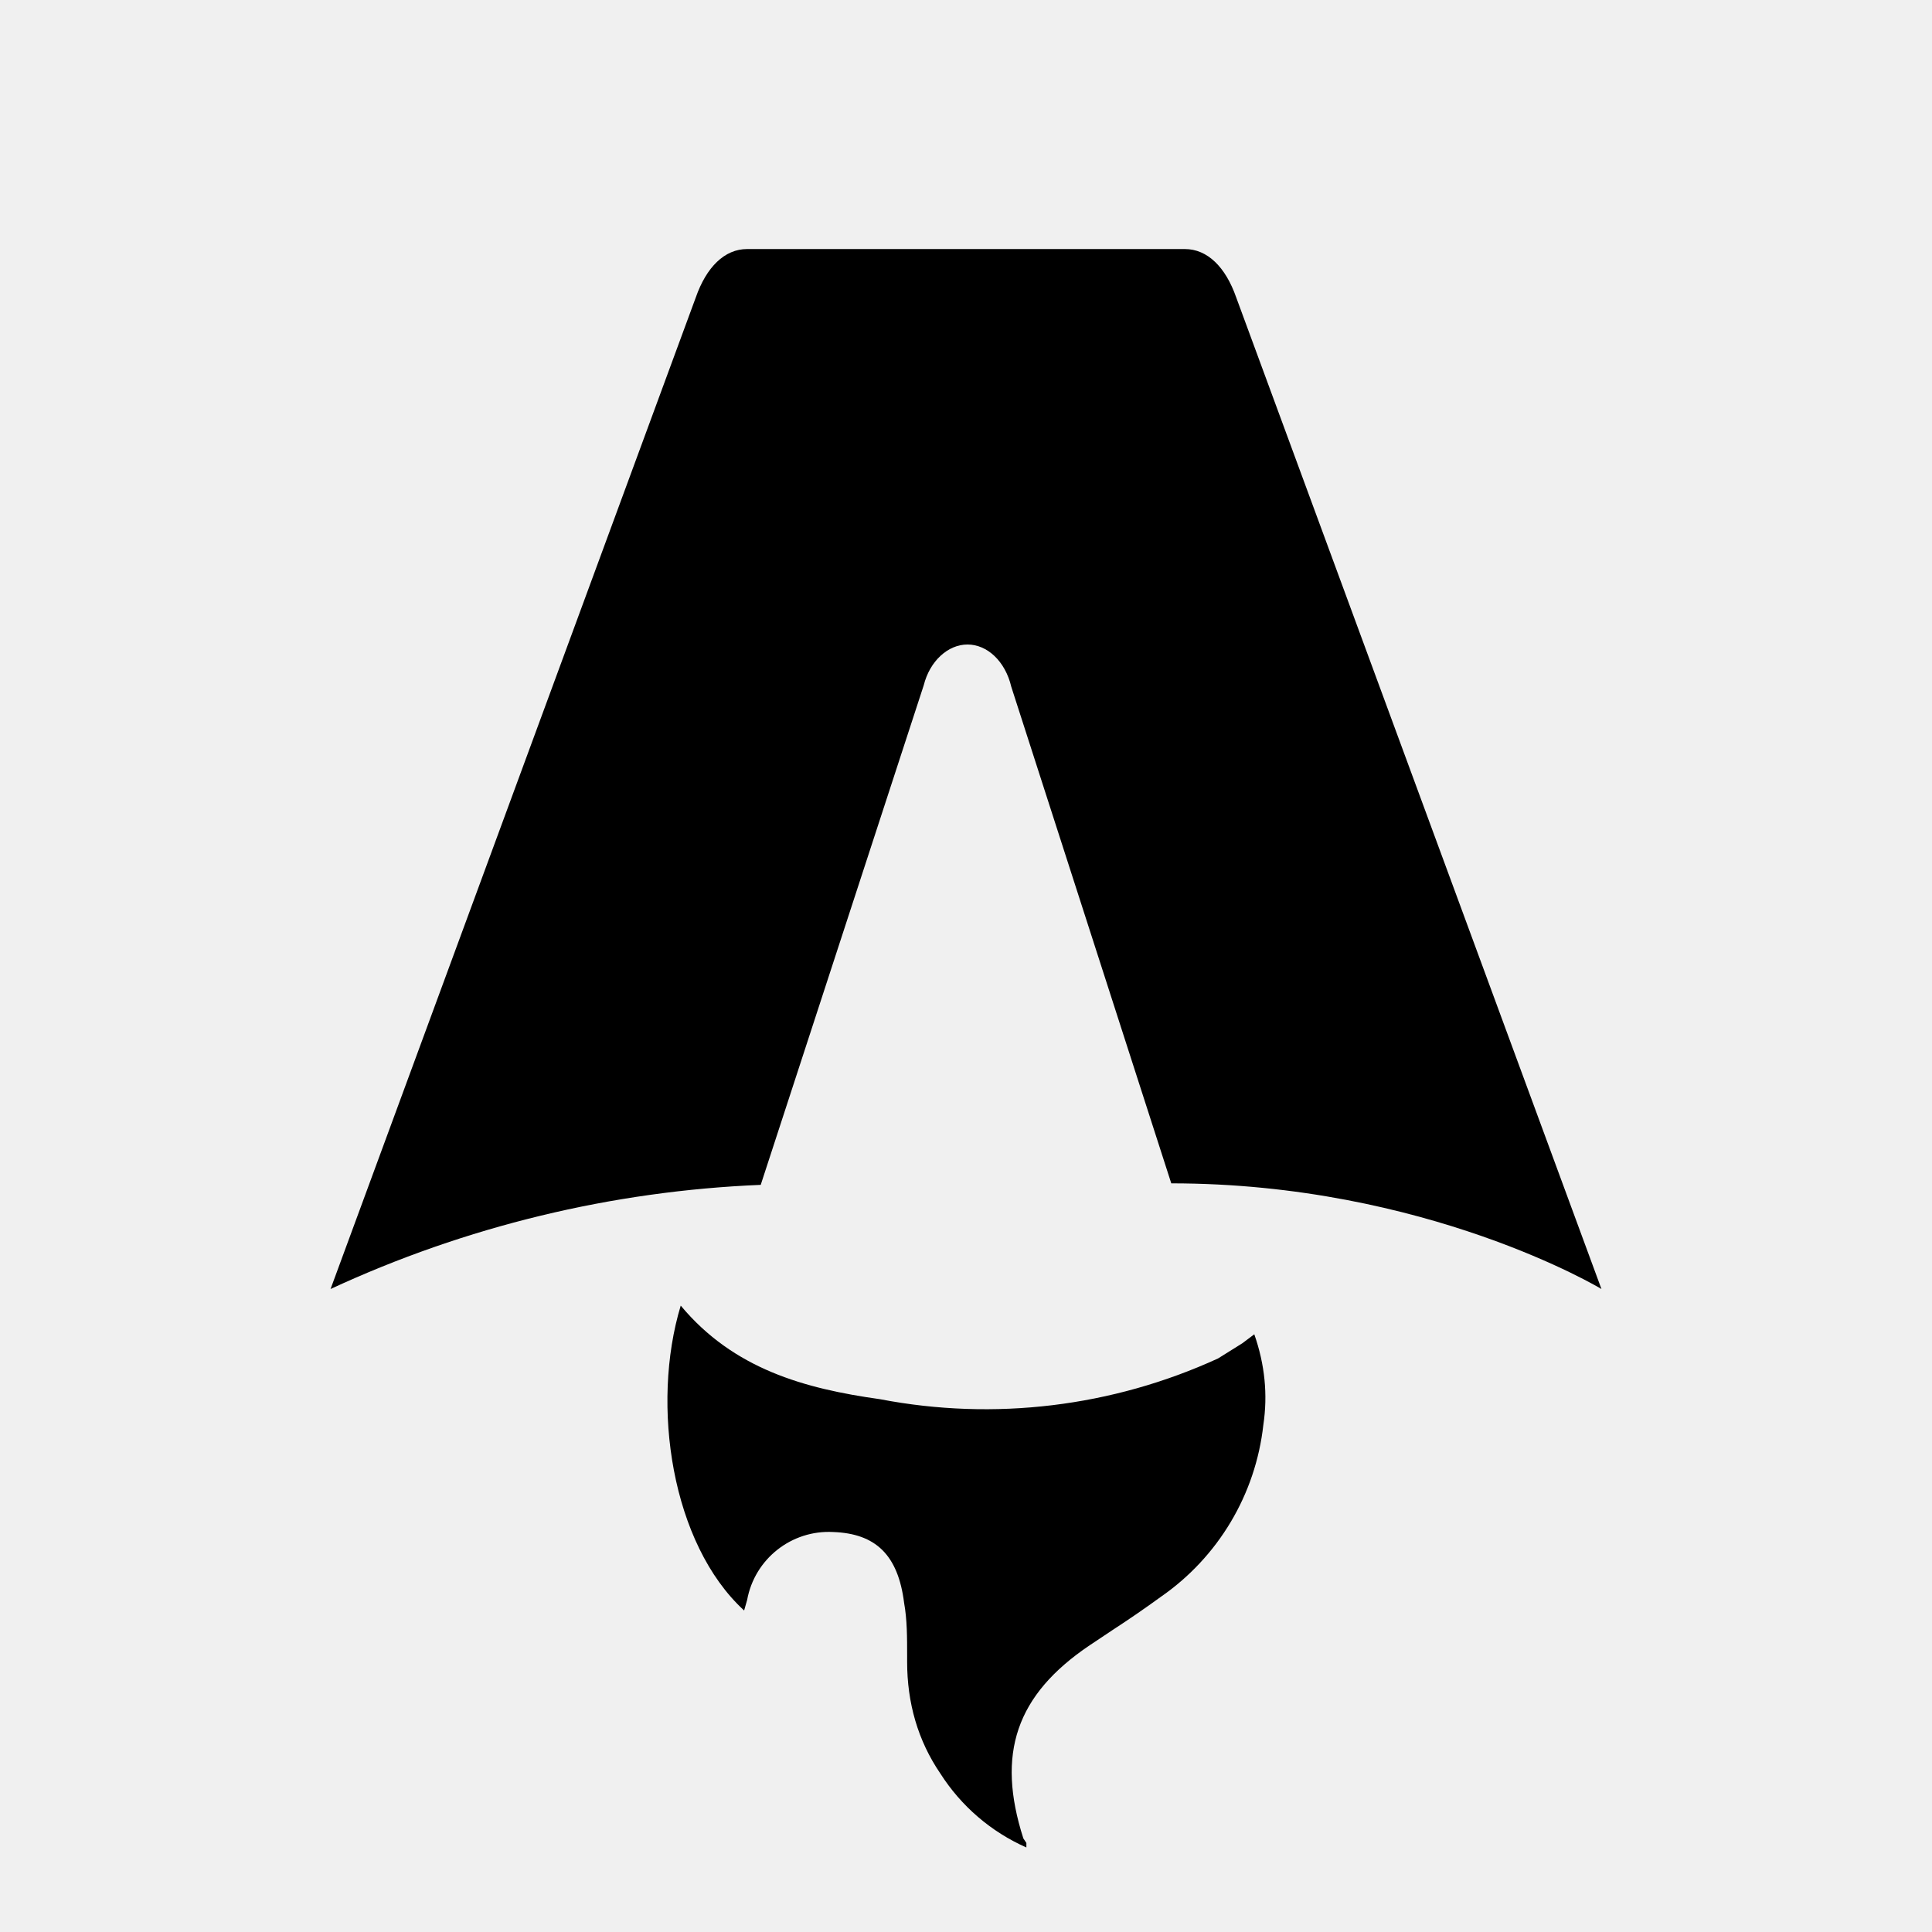
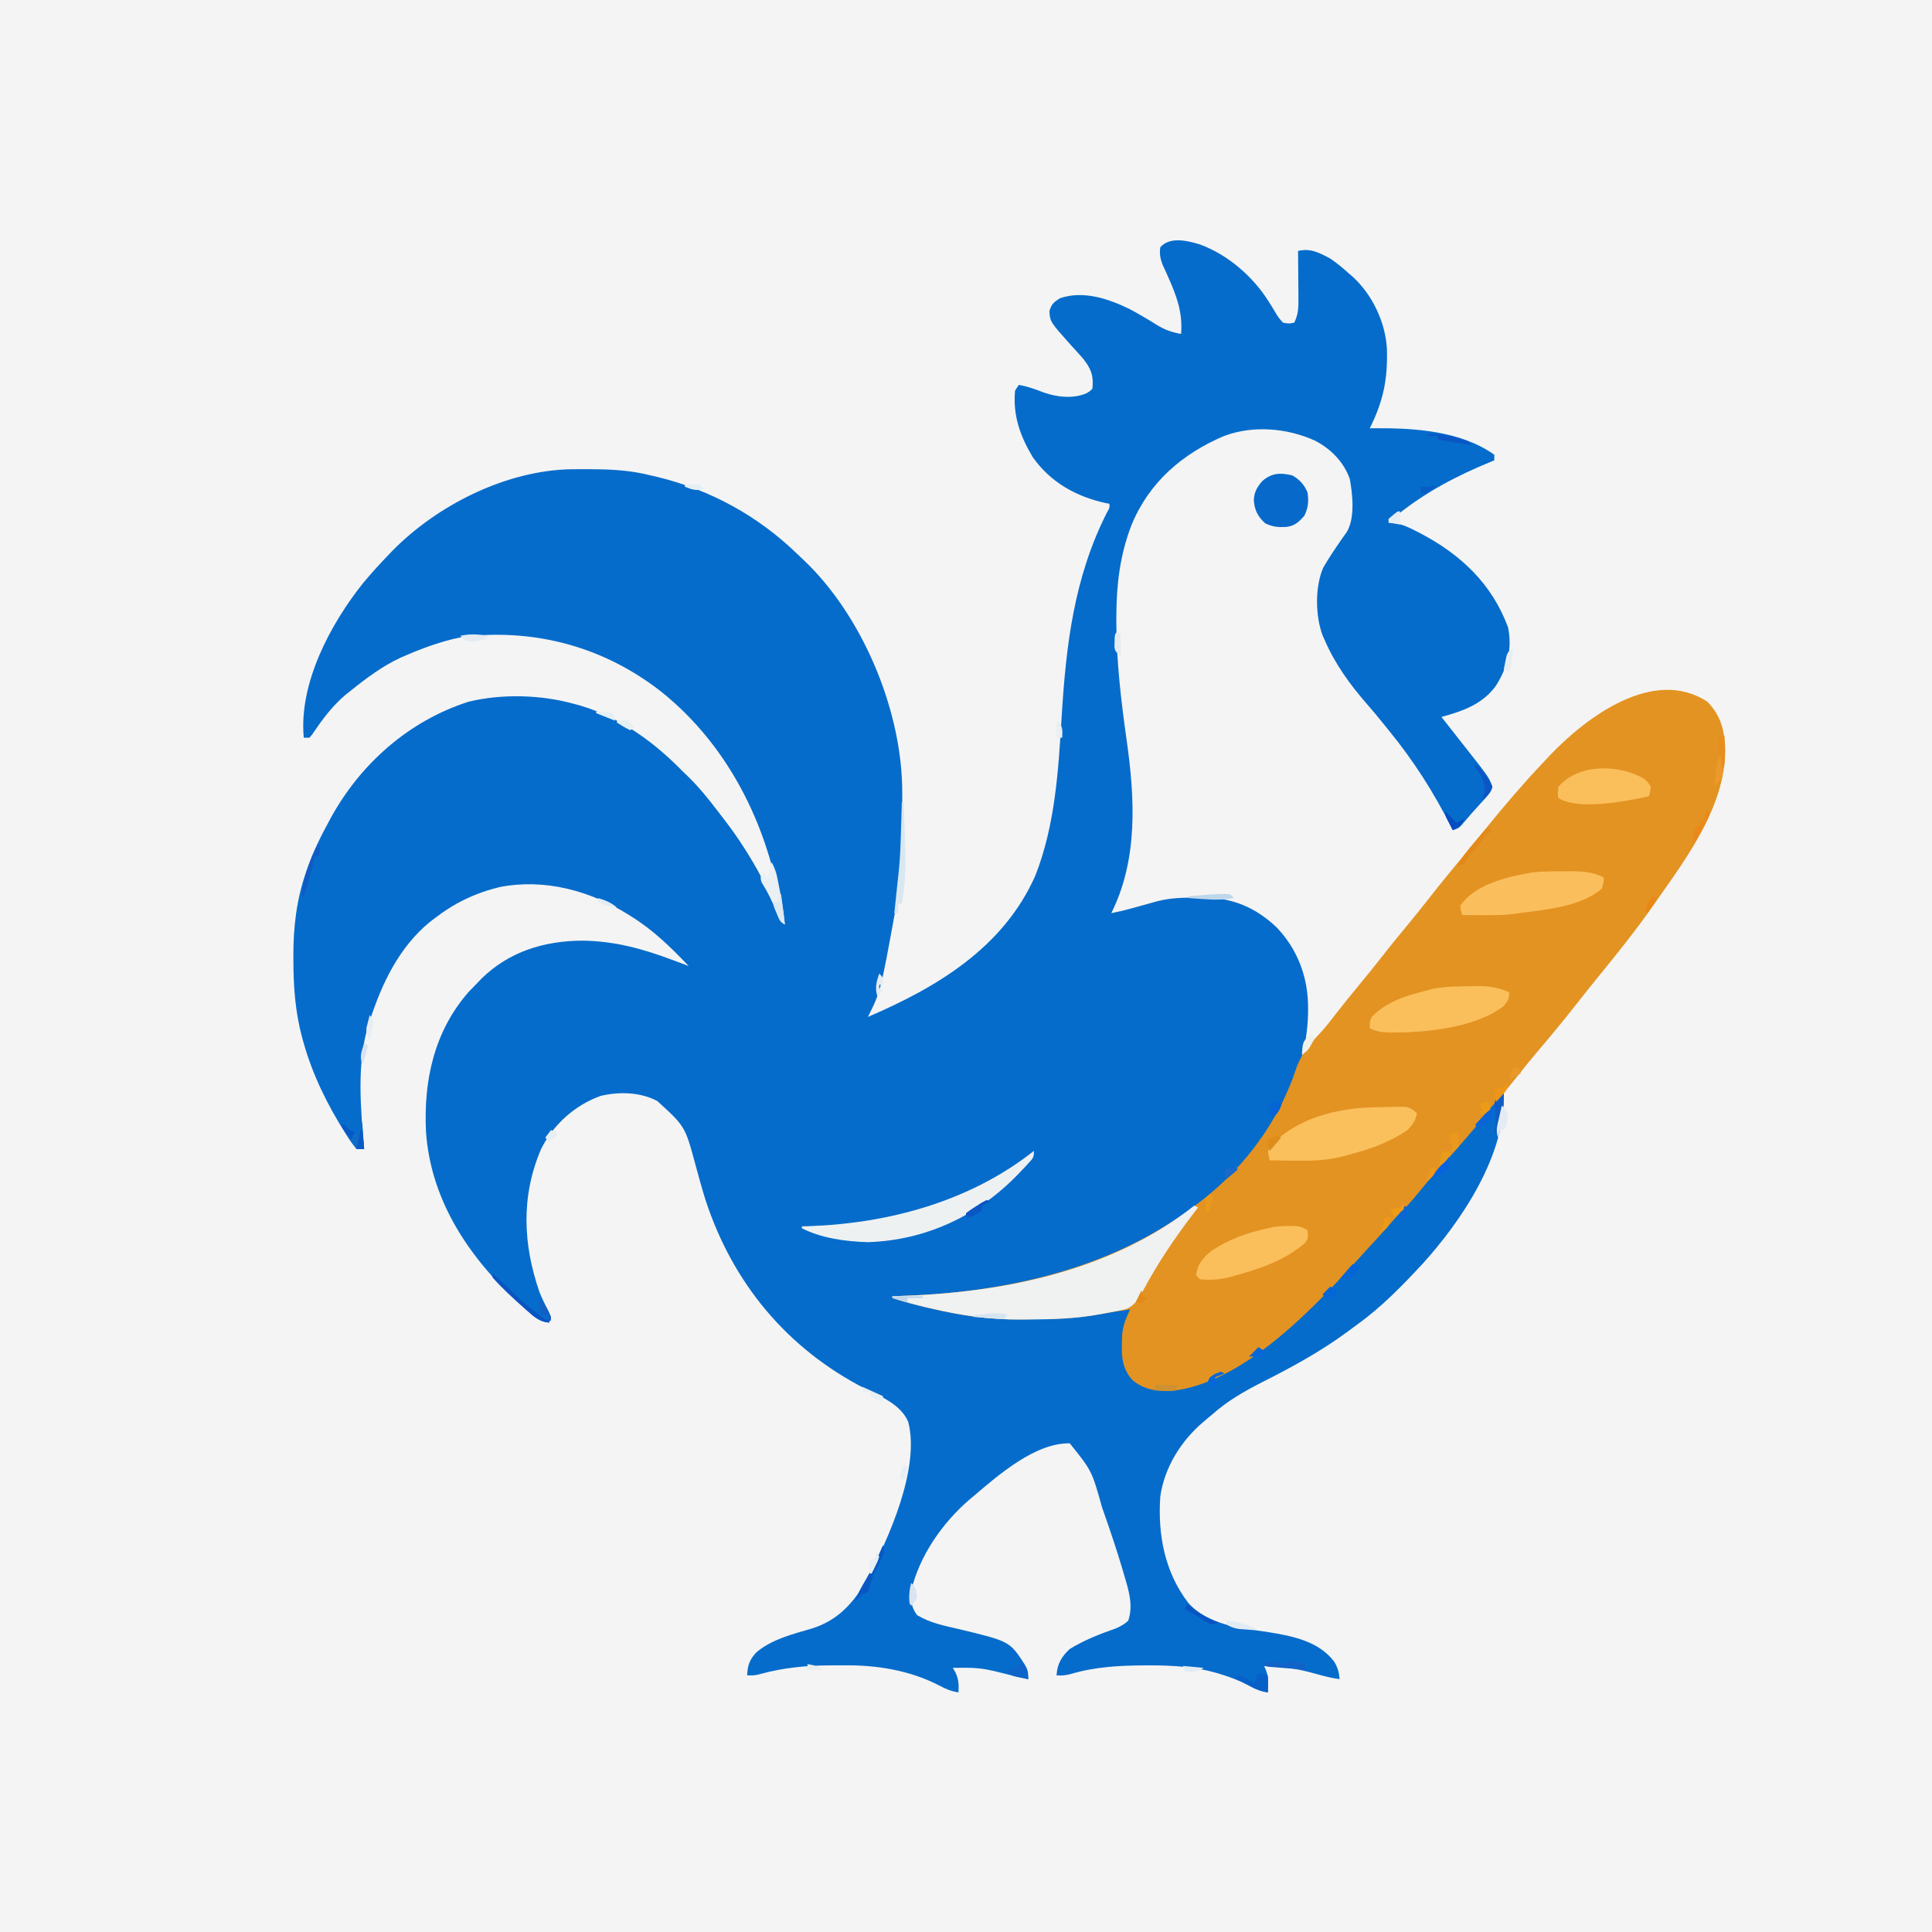
- <svg xmlns="http://www.w3.org/2000/svg" fill="none" viewBox="0 0 128 128">
-   <path d="M50.4 78.5a75.1 75.1 0 0 0-28.5 6.9l24.2-65.7c.7-2 1.9-3.2 3.4-3.2h29c1.5 0 2.7 1.2 3.4 3.2l24.2 65.7s-11.6-7-28.5-7L67 45.5c-.4-1.7-1.6-2.8-2.9-2.8-1.3 0-2.5 1.1-2.9 2.7L50.4 78.5Zm-1.1 28.2Zm-4.2-20.2c-2 6.6-.6 15.8 4.2 20.2a17.5 17.5 0 0 1 .2-.7 5.5 5.5 0 0 1 5.7-4.5c2.8.1 4.3 1.5 4.7 4.7.2 1.1.2 2.3.2 3.5v.4c0 2.7.7 5.2 2.2 7.4a13 13 0 0 0 5.7 4.9v-.3l-.2-.3c-1.8-5.6-.5-9.5 4.4-12.8l1.5-1a73 73 0 0 0 3.2-2.2 16 16 0 0 0 6.8-11.4c.3-2 .1-4-.6-6l-.8.6-1.6 1a37 37 0 0 1-22.4 2.7c-5-.7-9.7-2-13.2-6.2Z" />
-   <style>
-         path { fill: #000; }
-         @media (prefers-color-scheme: dark) {
-             path { fill: #FFF; }
-         }
-     </style>
+ <svg xmlns="http://www.w3.org/2000/svg" version="1.1" width="1024" height="1024">
+   <path d="M0 0 C337.92 0 675.84 0 1024 0 C1024 337.92 1024 675.84 1024 1024 C686.08 1024 348.16 1024 0 1024 C0 686.08 0 348.16 0 0 Z " fill="#F4F4F4" transform="translate(0,0)" />
+   <path d="M0 0 C14.817 5.475 28.071 16.921 36.441 30.273 C36.875 30.957 37.308 31.641 37.754 32.345 C38.614 33.721 39.455 35.109 40.273 36.51 C41.574 38.703 41.574 38.703 44 41.438 C47.21 42.024 47.21 42.024 50 41.438 C52.079 37.189 52.264 33.369 52.195 28.73 C52.192 28.005 52.19 27.28 52.187 26.532 C52.176 24.23 52.151 21.927 52.125 19.625 C52.115 18.058 52.106 16.491 52.098 14.924 C52.076 11.095 52.041 7.266 52 3.438 C58.63 1.886 63.102 4.327 69 7.438 C72.575 9.863 75.795 12.546 79 15.438 C79.625 15.97 80.25 16.502 80.895 17.051 C91.397 26.605 98.372 41.343 99.109 55.531 C99.525 71.668 97.183 83.033 90 97.438 C90.664 97.429 91.327 97.42 92.011 97.411 C113.295 97.254 138.007 98.674 156 111.438 C156 112.427 156 113.418 156 114.438 C155.448 114.663 154.895 114.889 154.326 115.121 C136.003 122.652 120.074 131.006 104.555 143.365 C103 144.438 103 144.438 100 145.438 C100 146.097 100 146.757 100 147.438 C101.495 147.575 101.495 147.575 103.02 147.715 C107.346 148.34 110.837 149.995 114.688 152 C115.385 152.359 116.083 152.717 116.802 153.087 C138.339 164.366 154.836 179.992 163.312 203 C165.602 214.446 162.96 224.375 156.715 234.117 C149.533 243.835 139.273 247.327 128 250.438 C128.678 251.297 129.356 252.157 130.055 253.043 C132.533 256.188 135.004 259.339 137.473 262.492 C138.893 264.301 140.319 266.106 141.746 267.91 C153.215 282.493 153.215 282.493 155 287.438 C153.918 291.024 151.319 293.478 148.812 296.188 C145.278 300.03 141.849 303.93 138.508 307.941 C137 309.438 137 309.438 134 310.438 C133.73 309.896 133.459 309.354 133.181 308.795 C123.866 290.257 113.115 273.496 100 257.438 C99.241 256.496 98.481 255.555 97.699 254.586 C94.624 250.795 91.53 247.03 88.312 243.359 C79.339 233.078 71.415 222.05 66 209.438 C65.682 208.734 65.363 208.03 65.035 207.305 C61.137 196.992 60.895 181.518 65.316 171.363 C68.237 166.287 71.49 161.426 74.847 156.628 C75.365 155.886 75.884 155.144 76.418 154.379 C76.89 153.716 77.362 153.053 77.848 152.369 C82.248 144.988 80.926 132.438 79.422 124.316 C76.218 115.215 69.327 108.301 60.875 103.938 C46.114 97.304 28.354 95.77 13 101.438 C-9.314 110.836 -27.078 126.153 -36.312 148.812 C-42.427 164.655 -44.251 180.221 -44.312 197.125 C-44.315 197.829 -44.318 198.533 -44.32 199.258 C-44.329 220.545 -41.832 241.727 -38.844 262.781 C-34.511 293.423 -32.705 325.848 -47 354.438 C-43.576 353.787 -40.233 352.995 -36.875 352.062 C-35.921 351.8 -34.967 351.537 -33.984 351.266 C-33 350.992 -32.015 350.719 -31 350.438 C-29.042 349.894 -27.084 349.352 -25.125 348.812 C-24.261 348.573 -23.398 348.333 -22.508 348.086 C-15.734 346.334 -9.35 346.219 -2.375 346.188 C-0.687 346.157 -0.687 346.157 1.035 346.125 C16.75 346.052 29.298 351.19 40.715 362.027 C51.97 373.898 57.425 388.777 57.312 405 C57.304 406.304 57.304 406.304 57.295 407.634 C56.638 443.193 35.472 475.411 10.859 499.708 C7.697 502.649 4.319 505.274 0.875 507.875 C0.125 508.442 -0.625 509.009 -1.398 509.594 C-7.698 514.302 -14.118 518.618 -21 522.438 C-21.801 522.884 -22.602 523.331 -23.428 523.792 C-66.626 547.656 -112.091 557.029 -161 558.438 C-132.468 565.821 -132.468 565.821 -103.242 568.641 C-102.016 568.651 -102.016 568.651 -100.764 568.661 C-98.134 568.679 -95.505 568.685 -92.875 568.688 C-91.98 568.689 -91.086 568.691 -90.164 568.693 C-74.894 568.694 -60.158 567.813 -45.246 564.336 C-42.097 563.615 -39.248 563.228 -36 563.438 C-36.289 564.107 -36.578 564.776 -36.875 565.465 C-39.326 571.804 -40.408 577.506 -40.438 584.25 C-40.447 584.954 -40.457 585.659 -40.467 586.385 C-40.371 592.345 -39.086 597.292 -34.812 601.688 C-26.805 606.67 -19.247 607.717 -9.969 605.816 C28.653 595.061 62.055 560.947 88.264 532.331 C89.954 530.488 91.653 528.655 93.355 526.824 C98.076 521.745 102.756 516.639 107.293 511.395 C109.336 509.052 111.417 506.745 113.5 504.438 C120.401 496.783 127.123 488.982 133.82 481.148 C135.89 478.729 137.968 476.318 140.055 473.914 C145.767 467.318 151.305 460.632 156.612 453.703 C157.72 452.265 158.857 450.849 160 449.438 C160.33 449.438 160.66 449.438 161 449.438 C162.462 482.124 138.78 517.435 117.772 540.537 C107.189 551.889 96.376 563.071 83.756 572.169 C81.878 573.526 80.026 574.915 78.172 576.305 C63.999 586.771 48.602 595.127 32.902 603.059 C23.302 607.928 14.622 612.952 6.537 620.087 C4.972 621.462 3.375 622.788 1.77 624.113 C-9.937 634.011 -18.75 648.046 -21 663.438 C-22.472 683.53 -18.701 703.787 -6.152 720.027 C4.458 731.908 21.385 733.231 36.271 735.504 C48.932 737.539 62.708 740.236 71 750.938 C72.984 753.999 73.732 756.77 74 760.438 C69.697 759.832 65.642 758.811 61.476 757.622 C52.23 755 43.617 753.596 34 753.438 C34.491 754.526 34.491 754.526 34.992 755.637 C35.996 758.427 36.213 760.315 36.125 763.25 C36.107 764.04 36.089 764.83 36.07 765.645 C36.036 766.532 36.036 766.532 36 767.438 C32.069 766.844 29.215 765.608 25.75 763.688 C20.806 761.161 15.927 759.268 10.625 757.688 C9.979 757.489 9.333 757.291 8.667 757.087 C-3.018 753.754 -14.974 753.075 -27.062 753.125 C-27.73 753.126 -28.397 753.127 -29.085 753.128 C-42.103 753.164 -55.316 753.84 -67.879 757.531 C-70.783 758.375 -73.003 758.619 -76 758.438 C-75.7 752.43 -73.334 748.445 -69 744.438 C-61.415 739.743 -53.127 736.547 -44.742 733.578 C-42.067 732.465 -40.136 731.386 -38 729.438 C-35.218 721.091 -37.841 713.107 -40.25 705 C-40.599 703.803 -40.948 702.606 -41.308 701.373 C-44.3 691.339 -47.649 681.437 -51.125 671.562 C-51.372 670.858 -51.619 670.153 -51.874 669.427 C-57.305 649.976 -57.305 649.976 -69 635.438 C-87.311 635.122 -106.784 652.199 -120 663.438 C-121.261 664.497 -121.261 664.497 -122.547 665.578 C-136.592 677.75 -148.678 695.105 -153 713.438 C-153.256 718.708 -153.116 722.056 -150 726.438 C-143.184 730.537 -136.076 732.014 -128.375 733.75 C-100.893 740.323 -100.893 740.323 -93 752.438 C-91.151 755.574 -91 756.57 -91 760.438 C-97.071 759.122 -103.091 757.675 -109.105 756.121 C-114.444 754.86 -119.385 754.319 -124.875 754.375 C-126.604 754.389 -126.604 754.389 -128.367 754.402 C-129.236 754.414 -130.105 754.426 -131 754.438 C-130.505 755.283 -130.01 756.129 -129.5 757 C-127.853 760.775 -127.756 763.366 -128 767.438 C-131.997 766.837 -134.959 765.546 -138.5 763.625 C-154.178 755.633 -171.427 752.897 -188.854 753.101 C-191 753.125 -193.144 753.122 -195.289 753.115 C-208.285 753.141 -220.99 754.309 -233.547 757.852 C-236 758.438 -236 758.438 -240 758.438 C-239.783 753.131 -238.706 749.982 -235.004 746.117 C-226.79 739.232 -215.802 736.55 -205.717 733.592 C-191.612 729.226 -183.071 719.504 -176.062 706.812 C-164.857 685.526 -148.292 648.548 -154.617 624.047 C-158.58 614.858 -168.823 610.772 -177.25 606.562 C-218.765 585.338 -247.625 550.615 -262.083 506.385 C-264.064 500.02 -265.808 493.589 -267.567 487.159 C-272.911 467.413 -272.911 467.413 -287.625 454 C-296.698 449.23 -307.693 448.967 -317.586 451.273 C-331.25 456.109 -342.986 466.638 -349.312 479.688 C-359.932 504.614 -358.82 530.13 -350 555.438 C-348.52 559.025 -346.825 562.489 -345.039 565.934 C-344 568.438 -344 568.438 -345 571.438 C-349.974 571.021 -352.855 568.448 -356.438 565.25 C-357.045 564.715 -357.653 564.181 -358.279 563.63 C-385.831 539.106 -407.557 508.245 -410.219 470.321 C-411.51 443.158 -405.986 417.204 -387.625 396.188 C-386.1 394.588 -384.559 393.004 -383 391.438 C-382.276 390.678 -381.551 389.919 -380.805 389.137 C-366.17 374.775 -347.559 369.134 -327.5 369 C-310.045 369.194 -295.227 373.342 -279 379.438 C-278.218 379.73 -277.435 380.023 -276.629 380.324 C-274.752 381.027 -272.876 381.732 -271 382.438 C-280.311 372.652 -289.521 363.623 -301 356.438 C-301.618 356.045 -302.236 355.652 -302.873 355.248 C-323.196 342.523 -347.15 336.001 -371.062 340.562 C-384.409 343.838 -395.171 349.061 -406 357.438 C-406.749 358.014 -407.498 358.59 -408.27 359.184 C-424.558 372.58 -433.653 391.81 -440 411.438 C-440.242 412.173 -440.483 412.909 -440.732 413.667 C-447.109 434.182 -444.787 458.295 -443 479.438 C-444.32 479.438 -445.64 479.438 -447 479.438 C-448.757 477.398 -450.136 475.509 -451.562 473.25 C-451.991 472.585 -452.419 471.92 -452.861 471.235 C-462.332 456.215 -470.17 440.557 -475 423.438 C-475.255 422.542 -475.511 421.647 -475.774 420.725 C-479.496 407.037 -480.469 393.607 -480.5 379.5 C-480.505 378.734 -480.509 377.969 -480.514 377.18 C-480.55 362.073 -478.857 347.126 -473.812 332.812 C-473.363 331.504 -473.363 331.504 -472.904 330.168 C-469.965 321.878 -466.237 314.131 -462 306.438 C-461.435 305.383 -460.871 304.329 -460.289 303.242 C-444.463 274.785 -418.92 252.384 -387.77 242.402 C-370.213 238.059 -349.417 238.647 -332 243.438 C-330.171 243.931 -330.171 243.931 -328.305 244.434 C-306.994 250.862 -289.419 263.623 -274 279.438 C-273.37 280.034 -272.739 280.631 -272.09 281.246 C-265.87 287.224 -260.601 293.72 -255.407 300.582 C-254.03 302.398 -252.637 304.201 -251.242 306.004 C-238.818 322.283 -228.93 340.579 -221 359.438 C-226.757 312.418 -248.155 266.822 -285.75 236.875 C-315.634 213.609 -351.23 203.77 -388.847 207.738 C-394.031 208.535 -399.014 209.824 -404 211.438 C-404.683 211.657 -405.366 211.877 -406.07 212.103 C-410.806 213.672 -415.416 215.472 -420 217.438 C-421.17 217.939 -422.341 218.44 -423.547 218.957 C-433.347 223.513 -441.607 229.698 -450 236.438 C-450.878 237.128 -451.756 237.819 -452.66 238.531 C-459.83 244.5 -465.429 252.107 -470.602 259.828 C-471.063 260.359 -471.525 260.89 -472 261.438 C-472.99 261.438 -473.98 261.438 -475 261.438 C-477.681 232.666 -460.975 201.36 -443.578 179.504 C-439.255 174.297 -434.687 169.318 -430 164.438 C-429.202 163.603 -429.202 163.603 -428.388 162.752 C-404.442 138.194 -367.829 119.765 -333.207 119.137 C-330.409 119.108 -327.611 119.111 -324.812 119.125 C-323.719 119.127 -323.719 119.127 -322.604 119.13 C-311.777 119.169 -301.533 119.744 -291 122.438 C-289.13 122.873 -289.13 122.873 -287.223 123.316 C-259.114 130.249 -234.178 143.943 -213.433 164.052 C-212.147 165.295 -210.844 166.52 -209.539 167.742 C-179.189 196.814 -158.841 245.157 -157.839 286.896 C-157.819 288.513 -157.806 290.129 -157.797 291.746 C-157.786 293.059 -157.786 293.059 -157.775 294.399 C-157.658 313.247 -157.641 331.828 -161 350.438 C-161.199 351.556 -161.397 352.675 -161.602 353.828 C-169.299 396.035 -169.299 396.035 -176 409.438 C-139.138 393.615 -104.238 372.679 -87.312 334.688 C-76.778 307.978 -75.036 279.003 -73.32 250.637 C-71.008 212.596 -66.782 176.409 -49.23 141.965 C-47.854 139.606 -47.854 139.606 -48 137.438 C-48.704 137.302 -49.408 137.167 -50.133 137.027 C-65.752 133.622 -79.304 125.952 -88.625 112.738 C-95.333 101.514 -99.209 90.591 -98 77.438 C-97.34 76.448 -96.68 75.457 -96 74.438 C-91.326 75.25 -87.136 76.812 -82.719 78.5 C-75.523 80.981 -67.533 81.839 -60.375 79 C-58.138 77.643 -58.138 77.643 -57 76.438 C-56.273 69.53 -57.728 65.832 -62 60.438 C-64.18 57.955 -66.408 55.521 -68.641 53.086 C-79.388 41.022 -79.388 41.022 -79.812 35.5 C-78.778 31.602 -77.41 30.499 -74 28.438 C-61.702 24.338 -48.645 28.748 -37.52 34.117 C-32.443 36.795 -27.553 39.709 -22.688 42.75 C-18.505 45.317 -14.814 46.546 -10 47.438 C-9.083 36.31 -12.213 27.706 -16.668 17.648 C-16.942 17.027 -17.215 16.405 -17.498 15.765 C-18.27 14.034 -19.066 12.313 -19.863 10.594 C-21.078 7.221 -21.533 4.984 -21 1.438 C-15.753 -4.308 -6.629 -2.002 0 0 Z " fill="#066CCB" transform="translate(636,129.5625)" />
+   <path d="M0 0 C7.336 7.336 9.275 15.641 9.562 25.75 C9.303 55.078 -9.677 81.153 -25.875 104.125 C-26.727 105.349 -27.579 106.573 -28.43 107.797 C-37.742 121.104 -47.905 133.786 -58.182 146.356 C-61.713 150.678 -65.188 155.04 -68.625 159.438 C-75.514 168.244 -82.626 176.849 -89.866 185.368 C-93.183 189.281 -96.405 193.259 -99.594 197.277 C-114.089 215.372 -129.022 233.223 -144.625 250.375 C-147.705 253.765 -150.626 257.246 -153.5 260.812 C-156.56 264.595 -159.718 268.087 -163.211 271.469 C-165.57 273.817 -167.711 276.334 -169.887 278.852 C-173.618 283.118 -177.473 287.273 -181.32 291.436 C-182.92 293.174 -184.509 294.92 -186.098 296.668 C-209.981 322.783 -246.785 361.706 -284.32 365.363 C-291.947 365.575 -298.875 364.629 -304.797 359.441 C-311.117 352.444 -310.461 344.249 -310.081 335.25 C-309.627 330.558 -307.912 326.335 -305.875 322.125 C-311.921 322.958 -317.928 323.966 -323.939 325.02 C-335.204 326.941 -346.268 327.34 -357.676 327.365 C-360.276 327.375 -362.875 327.406 -365.475 327.438 C-381.191 327.537 -396.159 325.238 -411.438 321.625 C-412.317 321.425 -413.197 321.225 -414.104 321.02 C-420.107 319.63 -425.994 317.961 -431.875 316.125 C-431.875 315.795 -431.875 315.465 -431.875 315.125 C-431.126 315.105 -430.378 315.085 -429.606 315.065 C-372.683 313.487 -314.716 301.027 -268.875 265.125 C-268.288 264.669 -267.702 264.213 -267.097 263.744 C-244.694 246.132 -226.891 221.834 -217.938 194.688 C-215.187 186.512 -210.22 181.06 -204.416 174.83 C-201.957 172.109 -199.733 169.219 -197.5 166.312 C-193.385 161.003 -189.161 155.797 -184.875 150.625 C-180.638 145.51 -176.454 140.366 -172.375 135.125 C-167.715 129.138 -162.906 123.284 -158.066 117.441 C-154.438 113.051 -150.873 108.62 -147.375 104.125 C-141.549 96.643 -135.505 89.345 -129.458 82.041 C-127.318 79.451 -125.189 76.851 -123.062 74.25 C-122.361 73.393 -121.66 72.536 -120.938 71.652 C-119.539 69.938 -118.143 68.222 -116.75 66.504 C-107.307 54.886 -97.597 43.517 -87.306 32.639 C-85.954 31.208 -84.613 29.767 -83.273 28.324 C-63.777 7.973 -28.352 -18.491 0 0 Z " fill="#E39322" transform="translate(904.875,371.875)" />
+   <path d="M0 0 C0.99 0.495 0.99 0.495 2 1 C1.261 1.958 0.523 2.916 -0.238 3.902 C-10.197 16.927 -19.296 30.339 -27.009 44.824 C-29.457 49.35 -31.516 53.05 -36.461 54.941 C-39.275 55.541 -42.09 56.121 -44.922 56.628 C-46.322 56.879 -47.718 57.142 -49.113 57.419 C-62.409 60.002 -75.69 60.318 -89.188 60.375 C-90.444 60.387 -90.444 60.387 -91.726 60.399 C-108.074 60.518 -123.664 58.259 -139.562 54.5 C-140.442 54.3 -141.322 54.1 -142.229 53.895 C-148.232 52.505 -154.119 50.836 -160 49 C-160 48.67 -160 48.34 -160 48 C-159.251 47.98 -158.503 47.96 -157.731 47.94 C-102.658 46.413 -44.323 35.125 0 0 Z " fill="#F0F1F1" transform="translate(633,639)" />
+   <path d="M0 0 C0.953 -0.018 1.907 -0.036 2.889 -0.054 C4.236 -0.052 4.236 -0.052 5.609 -0.051 C6.408 -0.054 7.207 -0.057 8.03 -0.06 C10.767 0.399 12.174 1.519 14.25 3.312 C13.668 7.244 11.899 9.407 9.25 12.312 C6.999 13.806 4.883 15.083 2.5 16.312 C1.845 16.655 1.191 16.997 0.516 17.35 C-6.621 20.949 -14.022 23.316 -21.75 25.312 C-22.69 25.575 -23.629 25.838 -24.597 26.108 C-33.184 28.342 -41.221 28.674 -50.062 28.5 C-51.4 28.485 -52.738 28.471 -54.076 28.459 C-57.301 28.424 -60.525 28.375 -63.75 28.312 C-64.868 23.557 -64.868 23.557 -63.809 21.355 C-51.628 7.414 -31.996 1.735 -14.087 0.441 C-9.392 0.182 -4.701 0.057 0 0 Z " fill="#FAC05C" transform="translate(736.75,586.6875)" />
+   <path d="M0 0 C1.546 -0.027 1.546 -0.027 3.123 -0.054 C9.383 -0.047 14.038 0.723 19.75 3.312 C19.544 6.925 18.843 8.215 16.312 10.875 C1.768 21.758 -22.684 24.408 -40.25 24.562 C-41.064 24.572 -41.878 24.581 -42.717 24.591 C-47.01 24.567 -50.338 24.3 -54.25 22.312 C-54.25 18.312 -54.25 18.312 -52.875 15.938 C-44.976 8.039 -34.779 5.062 -24.25 2.312 C-23.309 2.064 -22.368 1.815 -21.398 1.559 C-14.346 0.071 -7.18 0.08 0 0 Z " fill="#FABF5B" transform="translate(780.25,522.6875)" />
+   <path d="M0 0 C1.569 -0.018 1.569 -0.018 3.17 -0.037 C9.796 -0.05 16.017 0.165 22.062 3.188 C22.062 5.875 22.062 5.875 21.062 9.188 C9.703 18.89 -8.645 20.299 -22.938 22.188 C-23.835 22.32 -24.732 22.453 -25.656 22.59 C-29.757 23.117 -33.85 23.229 -37.98 23.242 C-39.352 23.247 -39.352 23.247 -40.752 23.251 C-44.814 23.249 -48.876 23.226 -52.938 23.188 C-53.664 20.934 -53.664 20.934 -53.938 18.188 C-46.987 8.223 -33.282 4.109 -22.008 1.73 C-20.488 1.462 -20.488 1.462 -18.938 1.188 C-17.902 1.002 -16.867 0.816 -15.801 0.625 C-10.526 0.028 -5.305 0.003 0 0 Z " fill="#FABF5C" transform="translate(827.9375,461.8125)" />
+   <path d="M0 0 C0 3.537 -0.478 3.901 -2.789 6.406 C-3.393 7.062 -3.998 7.718 -4.62 8.394 C-5.282 9.089 -5.943 9.784 -6.625 10.5 C-7.307 11.217 -7.989 11.934 -8.692 12.672 C-29.865 34.516 -57.408 47.391 -88 48.375 C-99.77 48.01 -112.416 46.36 -123 41 C-123 40.67 -123 40.34 -123 40 C-121.728 39.963 -120.455 39.925 -119.145 39.887 C-76.807 38.415 -33.719 26.684 0 0 Z " fill="#EEF1F2" transform="translate(548,610)" />
+   <path d="M0 0 C1.022 -0.014 2.044 -0.028 3.098 -0.043 C5.918 0.186 7.543 0.735 9.938 2.188 C10.318 6.651 10.318 6.651 8.68 8.961 C-1.991 18.113 -14.731 22.514 -28.062 26.188 C-28.94 26.435 -29.818 26.683 -30.723 26.938 C-36.048 28.29 -41.588 28.891 -47.062 28.188 C-47.722 27.527 -48.383 26.867 -49.062 26.188 C-48.54 20.28 -45.42 16.943 -41.062 13.188 C-31.642 6.993 -22.051 3.531 -11.062 1.188 C-10.221 0.994 -9.379 0.801 -8.512 0.602 C-5.646 0.117 -2.906 0.018 0 0 Z " fill="#FABF5B" transform="translate(683.0625,649.8125)" />
+   <path d="M0 0 C2.223 1.605 2.223 1.605 4.223 4.605 C3.848 7.293 3.848 7.293 3.223 9.605 C-8.524 12.27 -34.058 17.285 -44.777 10.605 C-45.152 7.918 -45.152 7.918 -44.777 4.605 C-34.198 -7.738 -13.107 -7.302 0 0 Z " fill="#FABF5B" transform="translate(870.7773,412.3945)" />
+   <path d="M0 0 C3.813 2.148 6.34 4.953 8 9 C8.728 13.656 8.428 17.144 6.312 21.375 C3.301 24.794 1.288 26.69 -3.332 27.316 C-7.67 27.518 -10.467 27.252 -14.438 25.375 C-18.367 21.733 -20.122 18.33 -20.438 13 C-20.267 8.766 -18.728 6.259 -16 3 C-10.985 -1.407 -6.28 -1.575 0 0 Z " fill="#076ACB" transform="translate(685,252)" />
+   <path d="M0 0 C1.522 2.802 2.415 5.326 3.035 8.449 C3.205 9.298 3.374 10.147 3.549 11.021 C3.718 11.901 3.888 12.781 4.062 13.688 C4.236 14.548 4.409 15.408 4.588 16.295 C5.681 21.851 6.446 27.364 7 33 C3.851 31.425 3.484 28.702 2.188 25.5 C0.084 20.364 -2.232 15.555 -5.215 10.867 C-6.2 8.524 -5.841 7.35 -5 5 C-4.01 5.99 -3.02 6.98 -2 8 C-1.34 5.36 -0.68 2.72 0 0 Z " fill="#EAF0F3" transform="translate(409,457)" />
+   <path d="M0 0 C0.33 0 0.66 0 1 0 C1.195 5.279 1.373 10.558 1.537 15.839 C1.595 17.628 1.657 19.417 1.724 21.206 C2.137 32.388 1.942 42.956 0 54 C-0.66 54 -1.32 54 -2 54 C-2 55.65 -2 57.3 -2 59 C-2.66 59 -3.32 59 -4 59 C-3.867 57.744 -3.734 56.489 -3.598 55.195 C-3.419 53.505 -3.241 51.815 -3.062 50.125 C-2.975 49.303 -2.888 48.48 -2.799 47.633 C-2.62 45.937 -2.443 44.241 -2.268 42.545 C-2.097 40.924 -1.919 39.304 -1.73 37.685 C-0.865 29.935 -0.664 22.164 -0.438 14.375 C-0.394 12.975 -0.351 11.576 -0.307 10.176 C-0.201 6.784 -0.099 3.392 0 0 Z " fill="#D9E7F1" transform="translate(478,425)" />
+   <path d="M0 0 C3.924 3.256 7.592 6.573 11.125 10.25 C16.59 15.809 22.75 20.373 29 25 C29 24.01 29 23.02 29 22 C28.01 22 27.02 22 26 22 C25.67 19.36 25.34 16.72 25 14 C27.975 16.55 29.501 19.403 31 23 C30.67 23.99 30.34 24.98 30 26 C24.941 25.602 22.006 22.872 18.375 19.625 C17.465 18.827 17.465 18.827 16.537 18.012 C10.815 12.94 5.049 7.75 0 2 C0 1.34 0 0.68 0 0 Z " fill="#0A54C2" transform="translate(261,675)" />
+   <path d="M0 0 C3 0 3 0 5 1 C5 3.97 5 6.94 5 10 C0.493 9.397 -2.859 7.634 -6.812 5.438 C-7.41 5.108 -8.007 4.779 -8.623 4.439 C-10.085 3.632 -11.543 2.817 -13 2 C-10 1 -10 1 -7.957 1.777 C-7.249 2.16 -6.542 2.543 -5.812 2.938 C-5.097 3.318 -4.382 3.698 -3.645 4.09 C-3.102 4.39 -2.559 4.691 -2 5 C-1.856 4.361 -1.711 3.721 -1.562 3.062 C-1 1 -1 1 0 0 Z " fill="#0760C7" transform="translate(667,887)" />
+   <path d="M0 0 C1.224 3.672 0.335 4.898 -1.303 8.254 C-1.636 8.913 -1.969 9.571 -2.312 10.25 C-4.237 14.1 -6.01 17.728 -7.043 21.922 C-7.359 22.938 -7.675 23.953 -8 25 C-8.99 25.33 -9.98 25.66 -11 26 C-12.372 27.294 -13.712 28.623 -15 30 C-13.487 25.856 -11.428 22.157 -9.188 18.375 C-5.712 12.417 -2.698 6.355 0 0 Z " fill="#0858C4" transform="translate(468,819)" />
+   <path d="M0 0 C2.523 1.974 2.993 2.967 3.688 6.188 C3.791 7.116 3.894 8.044 4 9 C2.561 8.716 1.124 8.423 -0.312 8.125 C-1.113 7.963 -1.914 7.8 -2.738 7.633 C-5 7 -5 7 -8 5 C-2.25 2 -2.25 2 0 2 C0 1.34 0 0.68 0 0 Z " fill="#0E64C8" transform="translate(541,881)" />
+   <path d="M0 0 C3.3 0.66 6.6 1.32 10 2 C10 2.99 10 3.98 10 5 C6.374 4.723 2.749 4.426 -0.875 4.125 C-2.424 4.007 -2.424 4.007 -4.004 3.887 C-4.99 3.803 -5.976 3.719 -6.992 3.633 C-7.903 3.559 -8.815 3.486 -9.753 3.411 C-12 3 -12 3 -14 1 C-12.417 0.973 -10.833 0.954 -9.25 0.938 C-7.927 0.92 -7.927 0.92 -6.578 0.902 C-4.218 0.992 -2.255 1.331 0 2 C0 1.34 0 0.68 0 0 Z " fill="#1263C8" transform="translate(682,880)" />
+   <path d="M0 0 C0.33 0 0.66 0 1 0 C1.33 4.62 1.66 9.24 2 14 C0.68 14 -0.64 14 -2 14 C-4.175 11.126 -5 9.636 -5 6 C-3.68 6 -2.36 6 -1 6 C-0.67 4.02 -0.34 2.04 0 0 Z " fill="#0D6BCA" transform="translate(191,595)" />
+   <path d="M0 0 C0.142 5.007 -0.321 9.481 -1.375 14.375 C-1.63 15.6 -1.885 16.824 -2.148 18.086 C-2.429 19.048 -2.71 20.009 -3 21 C-3.66 21.33 -4.32 21.66 -5 22 C-4.814 20.866 -4.629 19.731 -4.438 18.562 C-3.996 15.29 -4.142 12.563 -4.688 9.312 C-5.191 5.719 -5.143 5.233 -3.125 1.938 C-1 0 -1 0 0 0 Z " fill="#0F5CC5" transform="translate(797,579)" />
+   <path d="M0 0 C0.934 3.01 1.044 3.867 0 7 C-0.66 7 -1.32 7 -2 7 C-2.182 7.762 -2.364 8.524 -2.551 9.309 C-4.097 15.659 -5.841 21.831 -8 28 C-8.33 28 -8.66 28 -9 28 C-8.775 21.709 -7.27 16.464 -5.062 10.625 C-4.665 9.572 -4.665 9.572 -4.259 8.498 C-3.059 5.414 -1.843 2.764 0 0 Z " fill="#0F5BC6" transform="translate(169,447)" />
+   <path d="M0 0 C0.66 0 1.32 0 2 0 C2 0.66 2 1.32 2 2 C1.01 2.66 0.02 3.32 -1 4 C-1.454 4.763 -1.907 5.526 -2.375 6.312 C-4.221 9.366 -6.483 11.483 -9 14 C-9.516 14.908 -10.031 15.815 -10.562 16.75 C-12 19 -12 19 -14.188 19.812 C-14.786 19.874 -15.384 19.936 -16 20 C-13.076 15.423 -9.853 11.301 -6.312 7.188 C-5.814 6.603 -5.316 6.018 -4.803 5.416 C-1.216 1.216 -1.216 1.216 0 0 Z " fill="#E38919" transform="translate(788,439)" />
+   <path d="M0 0 C0 2.98 -0.1 5.161 -1 8 C-5.216 12 -5.216 12 -8 12 C-8.33 12.66 -8.66 13.32 -9 14 C-9.33 13.01 -9.66 12.02 -10 11 C-6.7 7.37 -3.4 3.74 0 0 Z " fill="#0A66D7" transform="translate(792,585)" />
+   <path d="M0 0 C0.99 0 1.98 0 3 0 C3.054 2.584 3.094 5.166 3.125 7.75 C3.142 8.48 3.159 9.209 3.176 9.961 C3.211 13.804 3.175 16.746 1 20 C0.202 13.304 -0.129 6.742 0 0 Z " fill="#E98D1C" transform="translate(911,390)" />
+   <path d="M0 0 C2.961 2.633 2.961 2.633 3.312 5.938 C3.016 8.845 2.514 10.54 1 13 C0.34 13 -0.32 13 -1 13 C-1.33 14.32 -1.66 15.64 -2 17 C-3.302 13.094 -2.478 10.805 -1.562 6.812 C-1.275 5.54 -0.988 4.268 -0.691 2.957 C-0.463 1.981 -0.235 1.005 0 0 Z " fill="#E3ECF2" transform="translate(796,586)" />
+   <path d="M0 0 C5.153 -0.198 9.371 0.421 14.312 1.875 C15.526 2.223 16.739 2.571 17.988 2.93 C21 4 21 4 23 6 C16.812 4.969 16.812 4.969 10.625 3.938 C9.565 3.761 8.506 3.584 7.414 3.402 C6.617 3.27 5.821 3.137 5 3 C5 2.34 5 1.68 5 1 C3.35 1 1.7 1 0 1 C0 0.67 0 0.34 0 0 Z " fill="#0956C4" transform="translate(757,230)" />
+   <path d="M0 0 C3.991 3.659 6.745 7.038 9 12 C8.211 15.552 5.946 17.036 3 19 C3.33 18.381 3.66 17.762 4 17.125 C5.858 13.176 4.315 10.014 3 6 C2.042 4.636 1.053 3.292 0 2 C0 1.34 0 0.68 0 0 Z " fill="#0B56C4" transform="translate(782,405)" />
+   <path d="M0 0 C0.33 0 0.66 0 1 0 C1.66 5.28 2.32 10.56 3 16 C0.323 14.661 0.049 13.279 -1.125 10.562 C-1.655 9.358 -1.655 9.358 -2.195 8.129 C-3 6 -3 6 -3 4 C-2.01 4 -1.02 4 0 4 C0 2.68 0 1.36 0 0 Z " fill="#DEE9F3" transform="translate(413,474)" />
+   <path d="M0 0 C1 3 1 3 -0.652 6.574 C-1.404 7.951 -2.166 9.322 -2.938 10.688 C-3.517 11.74 -3.517 11.74 -4.107 12.814 C-5.063 14.548 -6.03 16.275 -7 18 C-8.255 14.234 -7.371 12.628 -6 9 C-5.34 9 -4.68 9 -4 9 C-4 8.01 -4 7.02 -4 6 C-3.34 6 -2.68 6 -2 6 C-1.856 5.381 -1.711 4.763 -1.562 4.125 C-1 2 -1 2 0 0 Z " fill="#EA8918" transform="translate(905,429)" />
+   <path d="M0 0 C5.661 0.497 9.877 1.545 15 4 C15 4.33 15 4.66 15 5 C13.249 4.885 11.499 4.758 9.75 4.625 C8.775 4.555 7.801 4.486 6.797 4.414 C4.104 4.015 2.33 3.365 0 2 C0 1.34 0 0.68 0 0 Z " fill="#E1EBF3" transform="translate(650,859)" />
+   <path d="M0 0 C0.99 0.66 1.98 1.32 3 2 C3.33 1.67 3.66 1.34 4 1 C4.66 0.67 5.32 0.34 6 0 C4.909 3.775 4.092 6.47 1 9 C0.34 8.67 -0.32 8.34 -1 8 C-1.625 4.938 -1.625 4.938 -2 2 C-1.34 2 -0.68 2 0 2 C0 1.34 0 0.68 0 0 Z " fill="#0764D4" transform="translate(674,583)" />
+   <path d="M0 0 C0.66 0.66 1.32 1.32 2 2 C-3.453 2.978 -8.425 2.973 -13.938 2.562 C-15.106 2.484 -15.106 2.484 -16.299 2.404 C-18.2 2.276 -20.1 2.139 -22 2 C-22 1.67 -22 1.34 -22 1 C-5.357 -0.309 -5.357 -0.309 0 0 Z " fill="#BFD7EA" transform="translate(652,474)" />
+   <path d="M0 0 C-2.751 2.751 -5.029 2.682 -8.801 3.047 C-11 3 -11 3 -13.562 1.562 C-14.037 1.047 -14.511 0.531 -15 0 C-9.773 -1.206 -5.235 -0.756 0 0 Z " fill="#E4ECF2" transform="translate(259,337)" />
+   <path d="M0 0 C0.473 0.387 0.946 0.773 1.434 1.172 C6.339 5.035 11.196 7.716 17 10 C15.312 10.676 15.312 10.676 13 11 C10.562 9.855 10.562 9.855 8 8.188 C5.051 6.295 2.168 4.504 -1 3 C-0.67 2.01 -0.34 1.02 0 0 Z " fill="#0854C3" transform="translate(629,850)" />
+   <path d="M0 0 C2.062 0.438 2.062 0.438 4 1 C-0.185 6.785 -0.185 6.785 -4.312 7.875 C-5.643 7.937 -5.643 7.937 -7 8 C-6.021 6.854 -5.042 5.708 -4.062 4.562 C-3.517 3.924 -2.972 3.286 -2.41 2.629 C-1.632 1.73 -0.841 0.841 0 0 Z " fill="#0365D9" transform="translate(717,670)" />
+   <path d="M0 0 C0 4.538 0 4.538 -1 7 C-3.312 8.562 -3.312 8.562 -6 10 C-7.346 10.982 -8.684 11.977 -10 13 C-8.484 9.522 -6.423 7.044 -3.875 4.25 C-3.151 3.451 -2.426 2.652 -1.68 1.828 C-0.848 0.923 -0.848 0.923 0 0 Z " fill="#0662E0" transform="translate(768,613)" />
+   <path d="M0 0 C1.007 3.021 1.393 4.859 1 8 C-1 9.812 -1 9.812 -3 11 C-2.67 9.35 -2.34 7.7 -2 6 C-2.66 6 -3.32 6 -4 6 C-3.67 4.35 -3.34 2.7 -3 1 C-2.01 0.67 -1.02 0.34 0 0 Z " fill="#EB981E" transform="translate(772,600)" />
+   <path d="M0 0 C3.96 0 7.92 0 12 0 C11.67 0.99 11.34 1.98 11 3 C7.37 3 3.74 3 0 3 C0 2.01 0 1.02 0 0 Z " fill="#CD9132" transform="translate(612,734)" />
+   <path d="M0 0 C-0.66 0.66 -1.32 1.32 -2 2 C-4.756 1.983 -7.388 1.861 -10.125 1.625 C-10.879 1.568 -11.633 1.512 -12.41 1.453 C-14.274 1.312 -16.137 1.157 -18 1 C-18 0.67 -18 0.34 -18 0 C-15.751 -0.195 -13.5 -0.381 -11.25 -0.562 C-9.997 -0.667 -8.744 -0.771 -7.453 -0.879 C-4.605 -0.979 -2.657 -0.906 0 0 Z " fill="#D5E5F1" transform="translate(534,697)" />
+   <path d="M0 0 C0.66 0.66 1.32 1.32 2 2 C-1.625 8.75 -1.625 8.75 -5 11 C-4.508 4.6 -4.508 4.6 -1.938 1.562 C-0.978 0.789 -0.978 0.789 0 0 Z " fill="#EEF2EA" transform="translate(695,548)" />
+   <path d="M0 0 C2.63 2.63 2.78 4.327 3 8 C1.562 10.375 1.562 10.375 0 12 C-1 11 -1 11 -1.125 7.688 C-1.029 4.854 -0.852 2.664 0 0 Z " fill="#D8E4F0" transform="translate(483,839)" />
+   <path d="M0 0 C0.33 0 0.66 0 1 0 C0.858 1.438 0.711 2.875 0.562 4.312 C0.481 5.113 0.4 5.914 0.316 6.738 C0 9 0 9 -1 12 C-1.99 11.67 -2.98 11.34 -4 11 C-3.718 9.54 -3.424 8.082 -3.125 6.625 C-2.963 5.813 -2.8 5.001 -2.633 4.164 C-2 2 -2 2 0 0 Z " fill="#E7EEF3" transform="translate(801,344)" />
+   <path d="M0 0 C0.66 0.33 1.32 0.66 2 1 C0.35 1.66 -1.3 2.32 -3 3 C-2.67 4.65 -2.34 6.3 -2 8 C-2.99 8 -3.98 8 -5 8 C-5 7.34 -5 6.68 -5 6 C-5.66 6 -6.32 6 -7 6 C-6 3 -6 3 -3.062 1.25 C-2.052 0.838 -1.041 0.425 0 0 Z " fill="#0467DA" transform="translate(647,727)" />
+   <path d="M0 0 C0.99 0.33 1.98 0.66 3 1 C3.33 1.99 3.66 2.98 4 4 C2.02 4.99 0.04 5.98 -2 7 C-2.66 6.01 -3.32 5.02 -4 4 C-2.68 2.68 -1.36 1.36 0 0 Z " fill="#0367D6" transform="translate(705,682)" />
+   <path d="M0 0 C3.63 1.65 7.26 3.3 11 5 C11 5.99 11 6.98 11 8 C8.062 7.188 8.062 7.188 5 6 C4.67 5.01 4.34 4.02 4 3 C2.68 3 1.36 3 0 3 C0 2.01 0 1.02 0 0 Z " fill="#E7EFF4" transform="translate(457,735)" />
+   <path d="M0 0 C0 3.589 -0.664 4.109 -3 6.688 C-3.557 7.31 -4.114 7.933 -4.688 8.574 C-5.121 9.045 -5.554 9.515 -6 10 C-7.044 6.867 -6.934 6.01 -6 3 C-5.381 2.876 -4.763 2.752 -4.125 2.625 C-1.809 2.128 -1.809 2.128 0 0 Z " fill="#EF9616" transform="translate(799,574)" />
+   <path d="M0 0 C2 3 2 3 1.758 5.48 C1.549 6.374 1.34 7.267 1.125 8.188 C0.921 9.089 0.718 9.99 0.508 10.918 C0.256 11.949 0.256 11.949 0 13 C-1.45 10.659 -2.043 9.42 -1.758 6.641 C-1.549 5.852 -1.34 5.063 -1.125 4.25 C-0.921 3.451 -0.718 2.652 -0.508 1.828 C-0.34 1.225 -0.173 0.622 0 0 Z " fill="#E6EDF3" transform="translate(196,538)" />
+   <path d="M0 0 C2 2 4 4 6 6 C7.32 5.34 8.64 4.68 10 4 C8.608 7.479 7.367 8.481 4 10 C3.328 8.711 2.663 7.419 2 6.125 C1.629 5.406 1.258 4.686 0.875 3.945 C0 2 0 2 0 0 Z " fill="#034DC0" transform="translate(766,430)" />
+   <path d="M0 0 C0.66 0.33 1.32 0.66 2 1 C2 4.96 2 8.92 2 13 C-1 10 -1 10 -1.328 7.773 C-1.302 6.982 -1.277 6.19 -1.25 5.375 C-1.235 4.578 -1.219 3.782 -1.203 2.961 C-1 1 -1 1 0 0 Z " fill="#E5ECF1" transform="translate(592,335)" />
+   <path d="M0 0 C0.66 0.33 1.32 0.66 2 1 C1.361 1.268 0.721 1.536 0.062 1.812 C-2.331 2.887 -2.331 2.887 -3 6 C-8.222 9 -8.222 9 -11 9 C-11 8.34 -11 7.68 -11 7 C-8.664 5.238 -8.664 5.238 -5.625 3.312 C-4.627 2.669 -3.63 2.026 -2.602 1.363 C-1.743 0.913 -0.885 0.464 0 0 Z " fill="#0956C4" transform="translate(523,636)" />
+   <path d="M0 0 C0.66 0.99 1.32 1.98 2 3 C1.32 5.262 1.32 5.262 0.125 7.688 C-0.459 8.9 -0.459 8.9 -1.055 10.137 C-1.523 11.059 -1.523 11.059 -2 12 C-2.33 12 -2.66 12 -3 12 C-3 9.69 -3 7.38 -3 5 C-2.01 4.67 -1.02 4.34 0 4 C0 2.68 0 1.36 0 0 Z " fill="#E6EFF3" transform="translate(464,822)" />
+   <path d="M0 0 C5.28 0 10.56 0 16 0 C16 0.33 16 0.66 16 1 C13.36 1 10.72 1 8 1 C8 1.66 8 2.32 8 3 C5.36 2.34 2.72 1.68 0 1 C0 0.67 0 0.34 0 0 Z " fill="#BCD7ED" transform="translate(473,687)" />
+   <path d="M0 0 C0.33 1.32 0.66 2.64 1 4 C-0.32 4.99 -1.64 5.98 -3 7 C-3.66 6.34 -4.32 5.68 -5 5 C-4.34 5 -3.68 5 -3 5 C-3.33 4.34 -3.66 3.68 -4 3 C-4.33 2.34 -4.66 1.68 -5 1 C-3 0 -3 0 0 0 Z " fill="#ED9A17" transform="translate(789,584)" />
+   <path d="M0 0 C2 2 2 2 2 6 C1.34 6 0.68 6 0 6 C0 6.66 0 7.32 0 8 C0.66 8.33 1.32 8.66 2 9 C1.01 9.99 0.02 10.98 -1 12 C-2.369 7.483 -1.471 4.412 0 0 Z " fill="#E5ECF1" transform="translate(466,516)" />
+   <path d="M0 0 C0.33 0 0.66 0 1 0 C1.222 1.79 1.427 3.582 1.625 5.375 C1.741 6.373 1.857 7.37 1.977 8.398 C1.984 9.257 1.992 10.115 2 11 C1.34 11.66 0.68 12.32 0 13 C-0.66 13.99 -1.32 14.98 -2 16 C-2.207 10.211 -1.592 5.571 0 0 Z " fill="#EB992A" transform="translate(911,401)" />
+   <path d="M0 0 C0 2.31 0 4.62 0 7 C-2.97 6.505 -2.97 6.505 -6 6 C-6 5.34 -6 4.68 -6 4 C-1.412 0 -1.412 0 0 0 Z " fill="#E6EEF3" transform="translate(742,271)" />
+   <path d="M0 0 C3.63 0.33 7.26 0.66 11 1 C7.356 3.429 5.288 3.162 1 3 C0.67 2.01 0.34 1.02 0 0 Z " fill="#E2ECF3" transform="translate(627,883)" />
+   <path d="M0 0 C0.99 0 1.98 0 3 0 C2.694 3.674 2.242 4.781 -0.562 7.312 C-1.367 7.869 -2.171 8.426 -3 9 C-2.691 8.443 -2.381 7.886 -2.062 7.312 C-0.942 4.875 -0.44 2.638 0 0 Z " fill="#EE9A15" transform="translate(734,645)" />
+   <path d="M0 0 C0.33 0.99 0.66 1.98 1 3 C-1.97 5.475 -1.97 5.475 -5 8 C-6.125 4.25 -6.125 4.25 -5 2 C-3.02 2.495 -3.02 2.495 -1 3 C-0.67 2.01 -0.34 1.02 0 0 Z " fill="#1B69C8" transform="translate(655,617)" />
+   <path d="M0 0 C0.66 0.33 1.32 0.66 2 1 C1.39 4.558 0.422 7.683 -1 11 C-2.601 6.998 -1.293 3.954 0 0 Z " fill="#D7E4F0" transform="translate(193,553)" />
+   <path d="M0 0 C0.99 0.66 1.98 1.32 3 2 C2.67 2.99 2.34 3.98 2 5 C-0.31 5 -2.62 5 -5 5 C-3.35 3.35 -1.7 1.7 0 0 Z " fill="#0766D9" transform="translate(667,714)" />
+   <path d="M0 0 C2.972 2.548 4.415 5.453 6 9 C6 9.66 6 10.32 6 11 C5.34 11 4.68 11 4 11 C4 10.01 4 9.02 4 8 C3.01 8 2.02 8 1 8 C0.67 5.36 0.34 2.72 0 0 Z " fill="#145FC4" transform="translate(286,689)" />
+   <path d="M0 0 C0.33 0 0.66 0 1 0 C1.33 3.3 1.66 6.6 2 10 C0.68 10 -0.64 10 -2 10 C-1.34 6.7 -0.68 3.4 0 0 Z " fill="#0B59C4" transform="translate(191,599)" />
+   <path d="M0 0 C2.29 3.435 2.178 4.985 2 9 C1.01 9 0.02 9 -1 9 C-1.098 2.848 -1.098 2.848 -1 1 C-0.67 0.67 -0.34 0.34 0 0 Z " fill="#E9EFF3" transform="translate(561,382)" />
+   <path d="M0 0 C0.625 1.812 0.625 1.812 1 4 C0.01 5.485 0.01 5.485 -1 7 C-1.99 7 -2.98 7 -4 7 C-3.436 3.73 -2.5 2.174 0 0 Z " fill="#0966D9" transform="translate(745,639)" />
+   <path d="M0 0 C0.99 0.33 1.98 0.66 3 1 C1.607 4.367 0.021 5.986 -3 8 C-2.744 5.657 -2.407 3.322 -2 1 C-1.34 0.67 -0.68 0.34 0 0 Z " fill="#E99C1A" transform="translate(766,610)" />
+   <path d="M0 0 C0.99 0 1.98 0 3 0 C3.33 0.99 3.66 1.98 4 3 C2.02 3.99 0.04 4.98 -2 6 C-1.125 1.125 -1.125 1.125 0 0 Z " fill="#E9982B" transform="translate(802,566)" />
+   <path d="M0 0 C3.375 0.547 5.082 1.055 8 3 C4.7 3 1.4 3 -2 3 C-1.34 2.67 -0.68 2.34 0 2 C0 1.34 0 0.68 0 0 Z " fill="#E7EFF1" transform="translate(428,882)" />
+   <path d="M0 0 C0.66 0.33 1.32 0.66 2 1 C0.02 3.31 -1.96 5.62 -4 8 C-5 6 -5 6 -5 2 C-2.625 0.938 -2.625 0.938 0 0 Z " fill="#DE8D1A" transform="translate(677,602)" />
+   <path d="M0 0 C0.99 0.33 1.98 0.66 3 1 C3 1.66 3 2.32 3 3 C1 4.625 1 4.625 -1 6 C-1.66 5.34 -2.32 4.68 -3 4 C-2.01 2.68 -1.02 1.36 0 0 Z M-2 6 C-2 9 -2 9 -2 9 Z " fill="#E7EEF2" transform="translate(292,599)" />
+   <path d="M0 0 C3.912 1.156 6.875 2.355 10 5 C6.281 4.493 3.265 3.884 0 2 C0 1.34 0 0.68 0 0 Z " fill="#E0EDF5" transform="translate(317,476)" />
+   <path d="M0 0 C0.33 0.66 0.66 1.32 1 2 C-0.65 4.31 -2.3 6.62 -4 9 C-4.33 8.34 -4.66 7.68 -5 7 C-2.545 1.273 -2.545 1.273 0 0 Z " fill="#E98816" transform="translate(877,475)" />
+   <path d="M0 0 C0.33 0.99 0.66 1.98 1 3 C1.66 3.33 2.32 3.66 3 4 C2.01 4.99 1.02 5.98 0 7 C-0.99 6.67 -1.98 6.34 -3 6 C-2.01 4.02 -1.02 2.04 0 0 Z " fill="#E38B19" transform="translate(605,684)" />
+   <path d="M0 0 C0 0.99 0 1.98 0 3 C-2.5 5.188 -2.5 5.188 -5 7 C-5.66 5.68 -6.32 4.36 -7 3 C-6.216 2.876 -5.433 2.752 -4.625 2.625 C-1.859 2.209 -1.859 2.209 0 0 Z " fill="#F19C15" transform="translate(744,638)" />
+   <path d="M0 0 C0.66 0.33 1.32 0.66 2 1 C1 5 1 5 0 9 C-0.66 9 -1.32 9 -2 9 C-2.125 5.625 -2.125 5.625 -2 2 C-1.34 1.34 -0.68 0.68 0 0 Z " fill="#E9991B" transform="translate(641,633)" />
+   <path d="M0 0 C0.99 0 1.98 0 3 0 C2.602 2.886 2.21 3.822 -0.062 5.75 C-0.702 6.162 -1.341 6.575 -2 7 C-1.34 4.69 -0.68 2.38 0 0 Z " fill="#ED9918" transform="translate(758,619)" />
+   <path d="M0 0 C0.66 0 1.32 0 2 0 C2.33 0.66 2.66 1.32 3 2 C5.017 3.134 5.017 3.134 7 4 C6.34 5.32 5.68 6.64 5 8 C4.164 6.856 3.331 5.71 2.5 4.562 C2.036 3.924 1.572 3.286 1.094 2.629 C0 1 0 1 0 0 Z " fill="#0659C4" transform="translate(181,596)" />
+   <path d="M0 0 C2.812 -0.25 2.812 -0.25 6 0 C7.875 2 7.875 2 9 4 C8.01 4.495 8.01 4.495 7 5 C4.525 3.886 2.321 2.418 0 1 C0 0.67 0 0.34 0 0 Z " fill="#E6EFF3" transform="translate(327,382)" />
+   <path d="M0 0 C2.97 0.33 5.94 0.66 9 1 C9.33 2.32 9.66 3.64 10 5 C5.05 3.02 5.05 3.02 0 1 C0 0.67 0 0.34 0 0 Z " fill="#E6EFF5" transform="translate(316,377)" />
+   <path d="M0 0 C0.66 0.33 1.32 0.66 2 1 C0.02 2.32 -1.96 3.64 -4 5 C-4.66 4.67 -5.32 4.34 -6 4 C-6 3.01 -6 2.02 -6 1 C-4.793 1.031 -4.793 1.031 -3.562 1.062 C-1.066 1.296 -1.066 1.296 0 0 Z " fill="#095BC6" transform="translate(759,257)" />
+   <path d="M0 0 C0.66 0 1.32 0 2 0 C1.67 2.31 1.34 4.62 1 7 C0.01 7 -0.98 7 -2 7 C-1.125 1.125 -1.125 1.125 0 0 Z " fill="#E8EFF4" transform="translate(479,777)" />
+   <path d="M0 0 C6.055 -0.195 6.055 -0.195 8 0 C8.66 0.66 9.32 1.32 10 2 C6.185 3.467 3.71 2.433 0 1 C0 0.67 0 0.34 0 0 Z " fill="#E5EFF3" transform="translate(363,257)" />
</svg>
